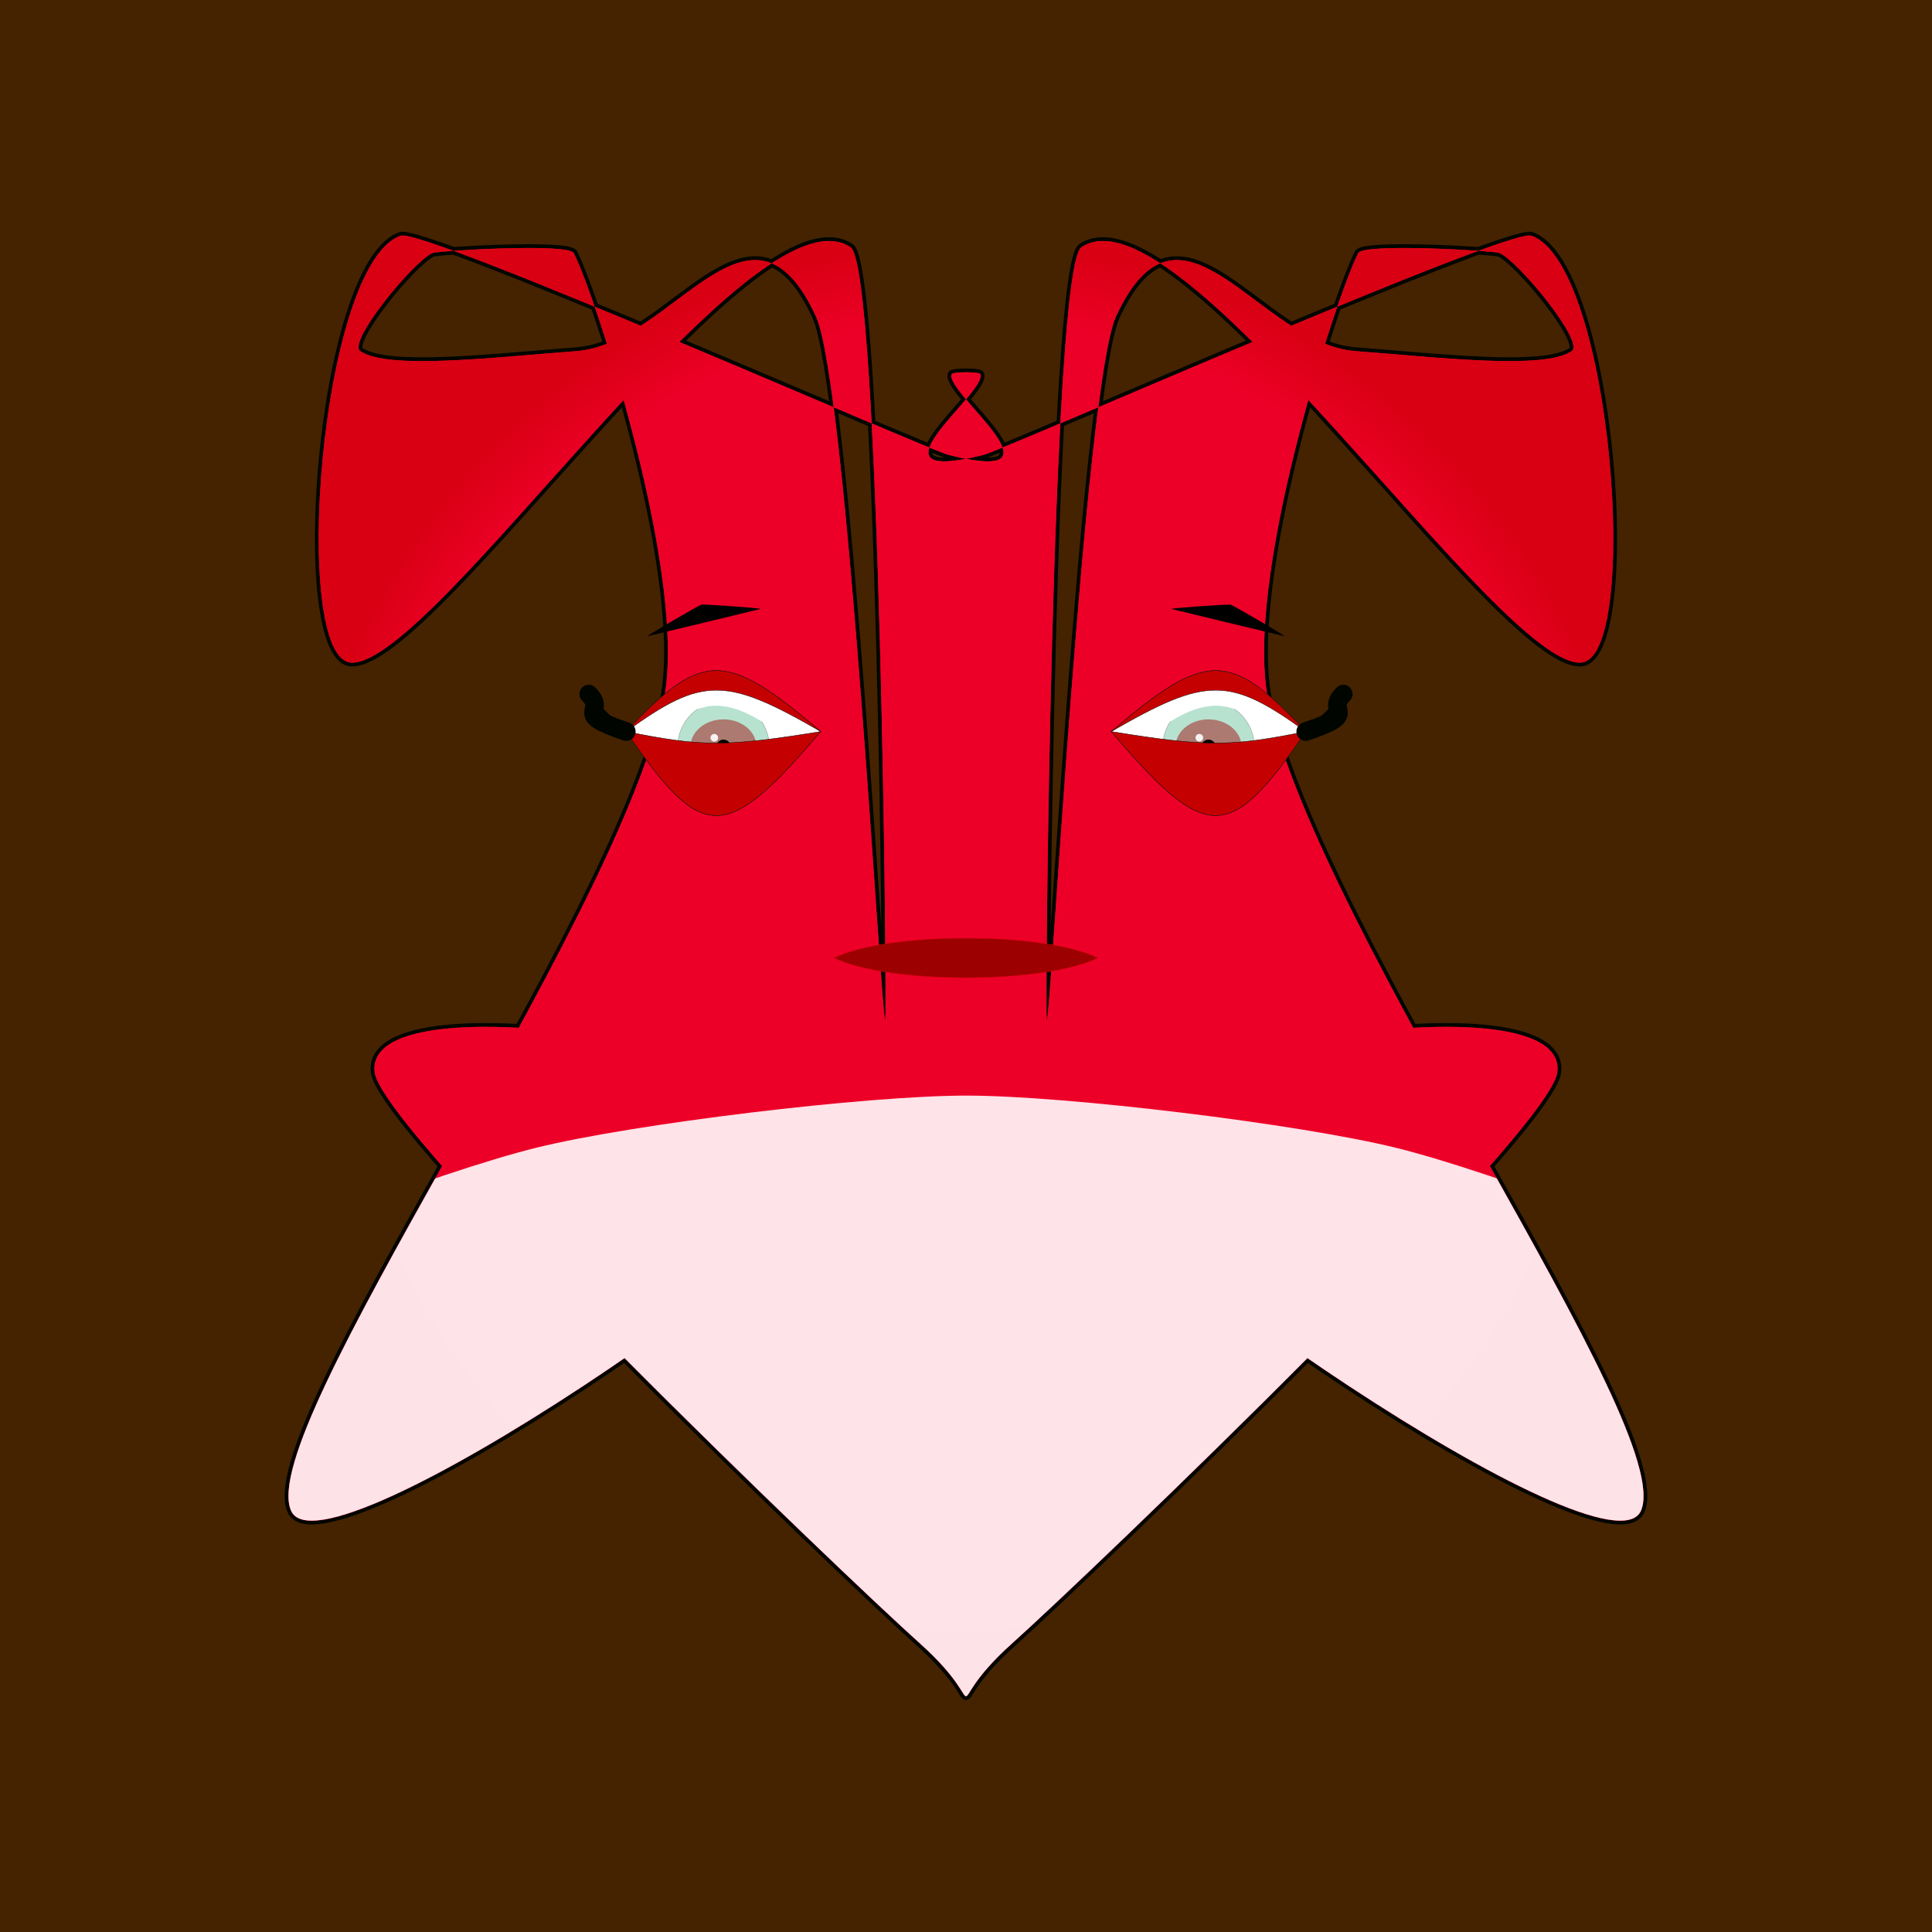
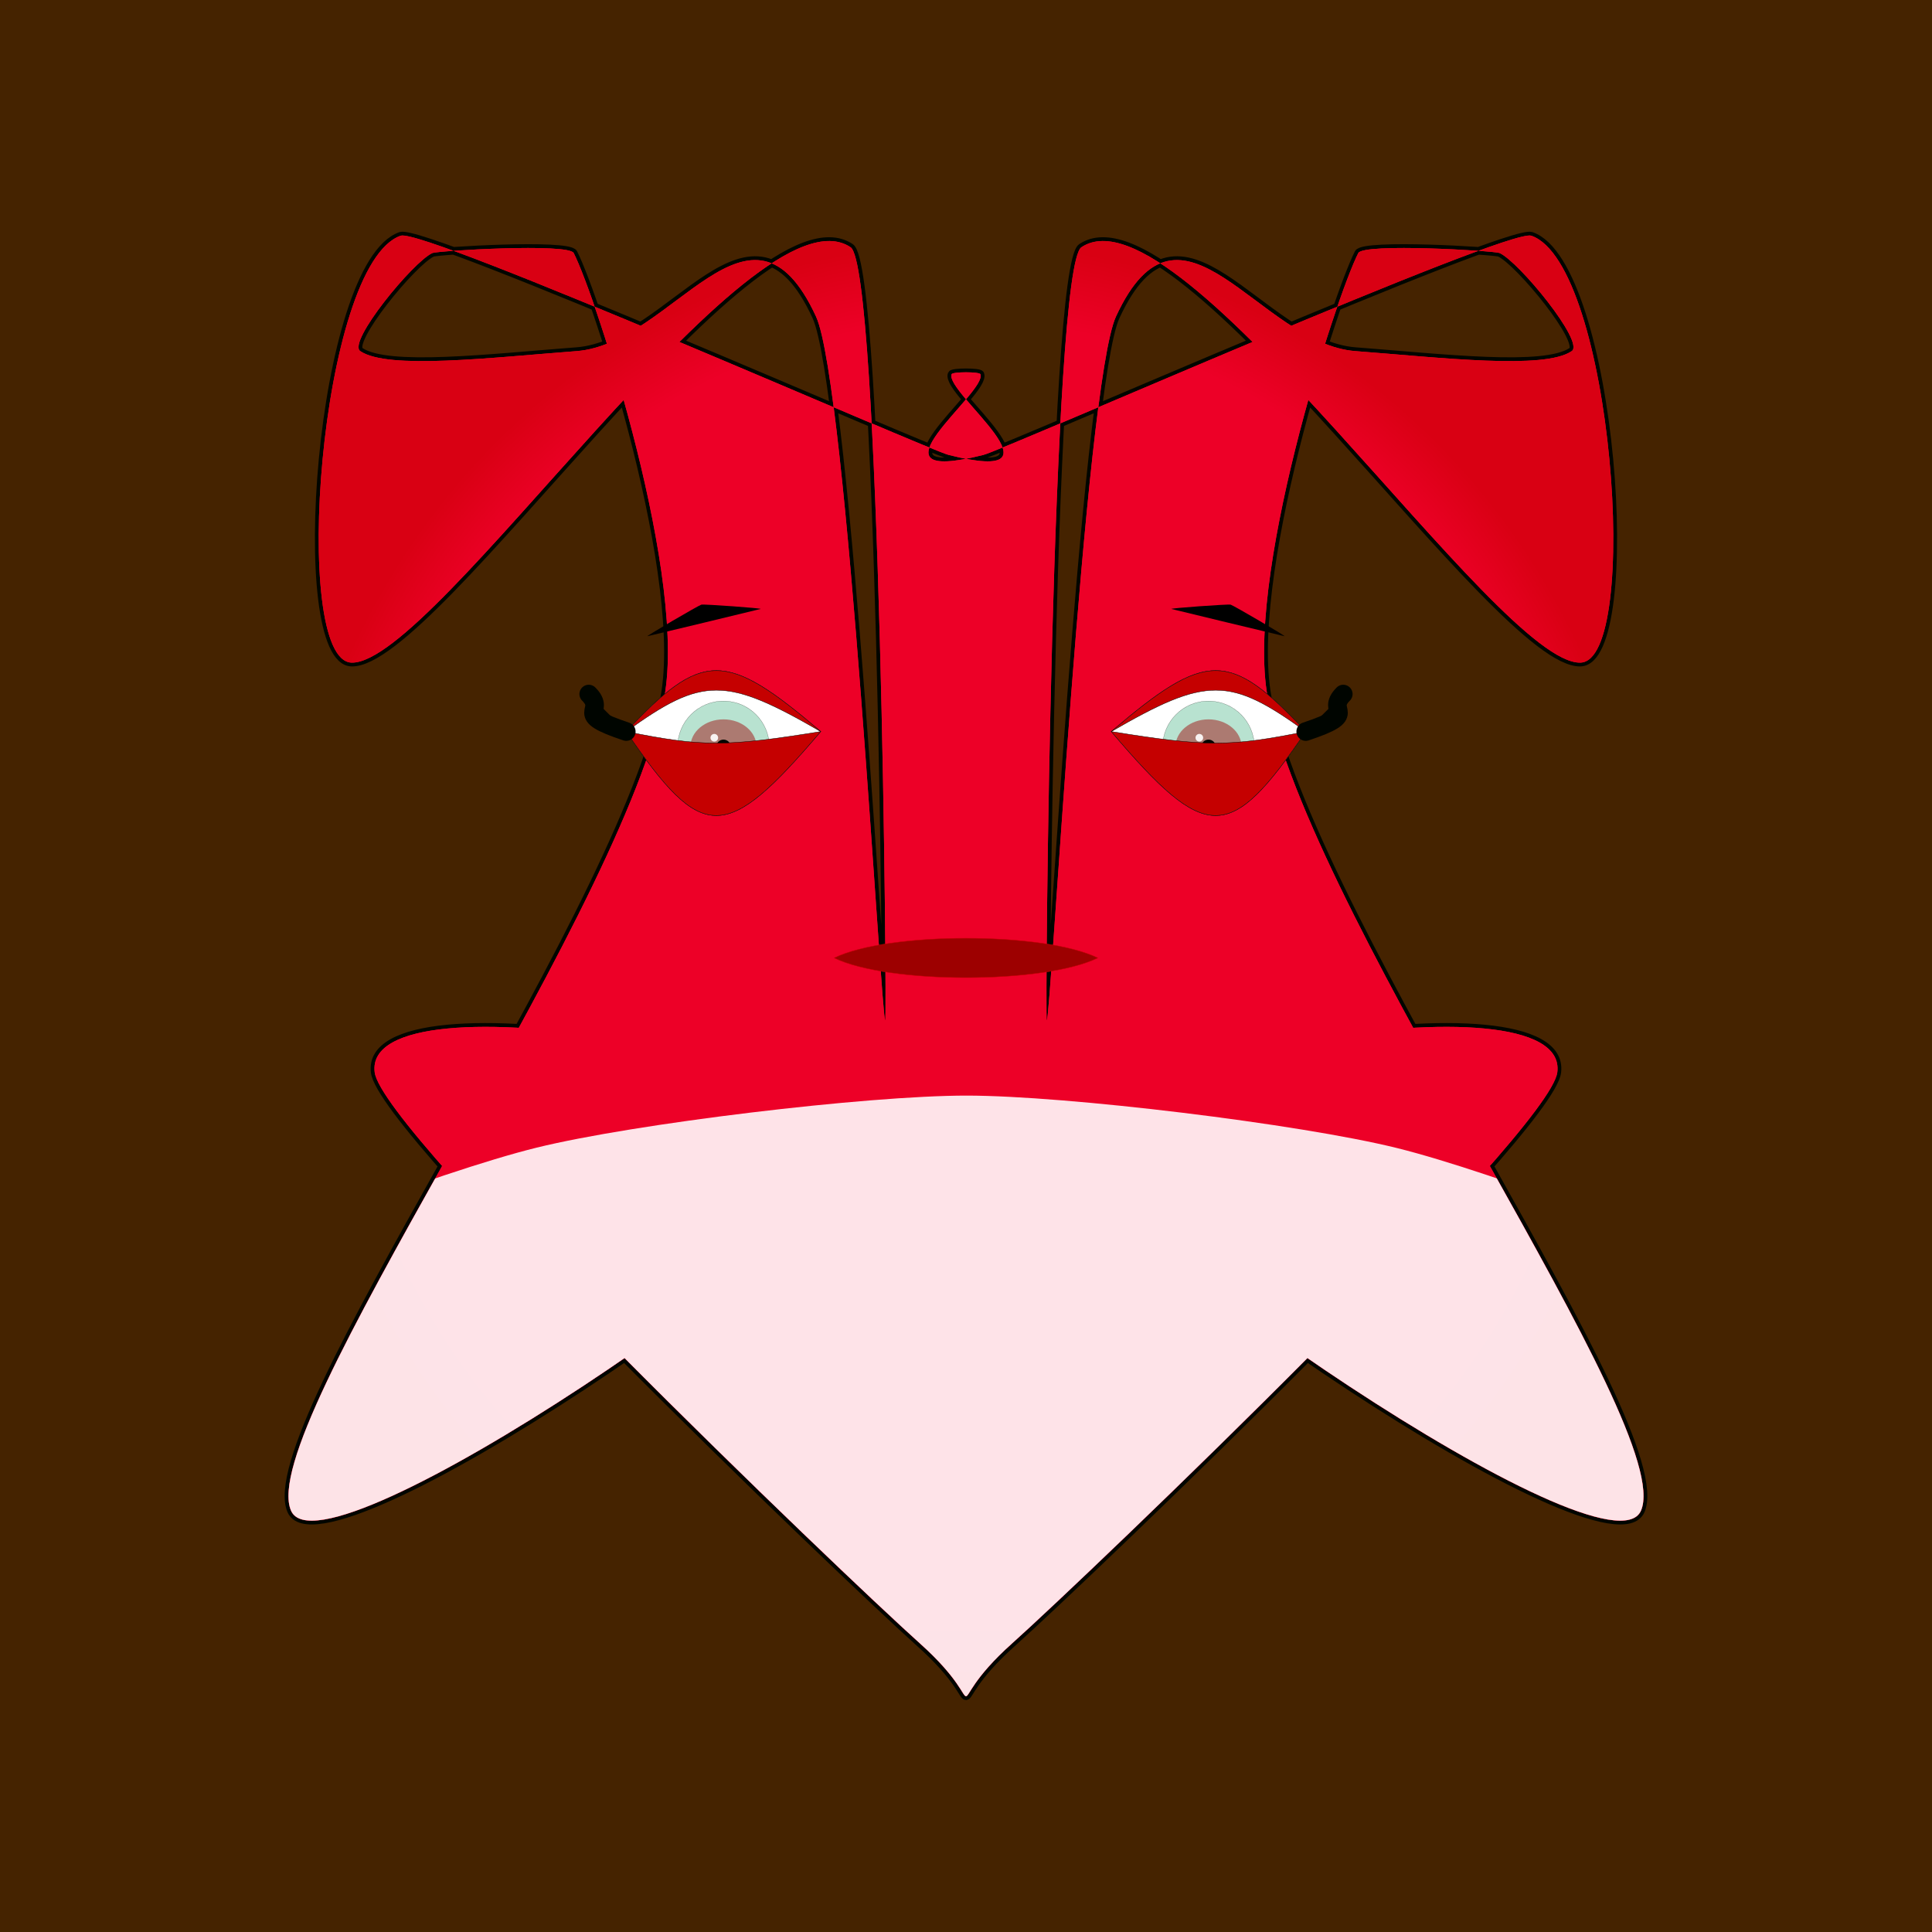
<svg xmlns="http://www.w3.org/2000/svg" viewBox="0 0 10000 10000">
  <defs>
    <radialGradient id="gradient-primitive-2">
      <stop offset="0.89" stop-color="#ed0027" />
      <stop offset="1" stop-color="#d90013" />
    </radialGradient>
    <mask id="mask-group-3-1" x="-10000" y="-10000" width="30000" height="30000" maskUnits="userSpaceOnUse" mask-type="luminance" maskContentUnits="userSpaceOnUse">
      <path d="M4992.87 24456.27 C4474.38 24456.07,3277.83 24310.36,2774.45 24186.11 C2271.07 24061.86,1138.01 23632.58,678.17 23391.31 C218.33 23150.04,-778.05 22462.67,-1167.05 22118.04 C-1556.05 21773.41,-2360.84 20865.02,-2656.08 20437.33 C-2951.32 20009.64,-3513.6 18937.68,-3697.7 18452.11 C-3881.8 17966.54,-4171.51 16790.85,-4234.09 16275.34 C-4296.67 15759.83,-4296.82 14549.34,-4234.09 14033.44 C-4171.36 13517.54,-3880.78 12339.24,-3696.44 11853.33 C-3512.1 11367.42,-2949.15 10295.81,-2654.05 9868.51 C-2358.95 9441.21,-1555.81 8535.03,-1167.05 8190.74 C-778.29 7846.45,217.92 7158.84,678.17 6917.47 C1138.42 6676.1,2273.28 6246.07,2777.91 6121.82 C3282.54 5997.57,4484.27 5852.31,5003.57 5852.51 C5522.87 5852.71,6724.85 5999.09,7229.02 6123.53 C7733.19 6247.97,8864.93 6677.4,9324.99 6919.13 C9785.05 7160.86,10783.53 7850.69,11172.39 8195.47 C11561.25 8540.25,12363.33 9446.86,12658.1 9874.39 C12952.87 10301.92,13515.04 11374.36,13698.96 11860 C13882.88 12345.64,14172.19 13521.04,14234.52 14036.99 C14296.85 14552.94,14296.15 15766.54,14233.23 16282.42 C14170.31 16798.3,13879.64 17973.36,13695.17 18458.78 C13510.7 18944.2,12947.28 20016.01,12652.02 20443.2 C12356.76 20870.39,11553.64 21776.07,11164.38 22120.4 C10775.12 22464.73,9775.85 23153.42,9315.51 23394.62 C8855.17 23635.82,7722.93 24063.95,7218.62 24187.81 C6714.31 24311.67,5511.36 24456.47,4992.87 24456.27" fill-rule="nonzero" fill="#efefef" class="av-pattern-circler" transform="translate(0 -181.72) scale(1 1) translate(0 0) scale(1 1) rotate(0 5000 5000)" />
    </mask>
    <clipPath id="clip-primitive-6" clipPathUnits="userSpaceOnUse">
      <path d="M3241.48 3968.18 C3636.2 3547.75,3754.62 3547.75,4248.02 3968.18 C3754.62 4547.75,3636.2 4547.75,3241.48 3968.18 Z" fill-rule="nonzero" />
    </clipPath>
    <clipPath id="clip-primitive-7" clipPathUnits="userSpaceOnUse">
      <path d="M3241.48 3968.18 C3636.2 3547.75,3754.62 3547.75,4248.02 3968.18 C3754.62 4547.75,3636.2 4547.75,3241.48 3968.18 Z" fill-rule="nonzero" />
    </clipPath>
    <clipPath id="clip-primitive-8" clipPathUnits="userSpaceOnUse">
      <path d="M3241.48 3968.18 C3636.2 3547.75,3754.62 3547.75,4248.02 3968.18 C3754.62 4547.75,3636.2 4547.75,3241.48 3968.18 Z" fill-rule="nonzero" />
    </clipPath>
    <clipPath id="clip-primitive-9" clipPathUnits="userSpaceOnUse">
      <path d="M3241.48 3968.18 C3636.2 3547.75,3754.62 3547.75,4248.02 3968.18 C3754.62 4547.75,3636.2 4547.75,3241.48 3968.18 Z" fill-rule="nonzero" />
    </clipPath>
    <clipPath id="clip-primitive-10" clipPathUnits="userSpaceOnUse">
      <path d="M3241.48 3968.18 C3636.2 3547.75,3754.62 3547.75,4248.02 3968.18 C3754.62 4547.75,3636.2 4547.75,3241.48 3968.18 Z" fill-rule="nonzero" />
    </clipPath>
    <clipPath id="clip-primitive-11" clipPathUnits="userSpaceOnUse">
      <path d="M3241.48 3968.18 C3636.2 3547.75,3754.62 3547.75,4248.02 3968.18 C3754.62 4547.75,3636.2 4547.75,3241.48 3968.18 Z" fill-rule="nonzero" />
    </clipPath>
    <clipPath id="clip-primitive-16" clipPathUnits="userSpaceOnUse">
      <path d="M6758.52 3968.18 C6363.8 3547.75,6245.38 3547.75,5751.98 3968.18 C6245.38 4547.75,6363.8 4547.75,6758.52 3968.18 Z" fill-rule="nonzero" />
    </clipPath>
    <clipPath id="clip-primitive-17" clipPathUnits="userSpaceOnUse">
      <path d="M6758.52 3968.18 C6363.8 3547.75,6245.38 3547.75,5751.98 3968.18 C6245.38 4547.75,6363.8 4547.75,6758.52 3968.18 Z" fill-rule="nonzero" />
    </clipPath>
    <clipPath id="clip-primitive-18" clipPathUnits="userSpaceOnUse">
      <path d="M6758.52 3968.18 C6363.8 3547.75,6245.38 3547.75,5751.98 3968.18 C6245.38 4547.75,6363.8 4547.75,6758.52 3968.18 Z" fill-rule="nonzero" />
    </clipPath>
    <clipPath id="clip-primitive-19" clipPathUnits="userSpaceOnUse">
      <path d="M6758.52 3968.18 C6363.8 3547.75,6245.38 3547.75,5751.98 3968.18 C6245.38 4547.75,6363.8 4547.75,6758.52 3968.18 Z" fill-rule="nonzero" />
    </clipPath>
    <clipPath id="clip-primitive-20" clipPathUnits="userSpaceOnUse">
      <path d="M6758.52 3968.18 C6363.8 3547.75,6245.38 3547.75,5751.98 3968.18 C6245.38 4547.75,6363.8 4547.75,6758.52 3968.18 Z" fill-rule="nonzero" />
    </clipPath>
    <clipPath id="clip-primitive-21" clipPathUnits="userSpaceOnUse">
      <path d="M6758.52 3968.18 C6363.8 3547.75,6245.38 3547.75,5751.98 3968.18 C6245.38 4547.75,6363.8 4547.75,6758.52 3968.18 Z" fill-rule="nonzero" />
    </clipPath>
  </defs>
  <rect width="10000" height="10000" fill="#452300" />
  <path d="M5074.65 2118.48 C5069.5 2105.37,4930.5 2105.37,4925.35 2118.48 C4888 2213.56,5559.03 2699.52,4910.42 2536.52 C4798.59 2508.42,2194.89 1359.67,2073.69 1401.83 C1652.53 1548.32,1502.48 3603.35,1819.88 3611.49 C2251.45 3622.56,3890.99 1118.51,4402.79 1461.55 C4557.14 1565.01,4591.96 5442.81,4581.95 5462.83 C4563.86 5499.01,4384.95 2169.64,4223.63 1819.87 C3885.33 1086.36,3483.97 1961.1,2984.43 1999.04 C2533.45 2033.29,2007.39 2096.09,1864.67 1999.04 C1796.61 1952.76,2137.19 1537.69,2237.92 1491.41 C2262.83 1479.96,2942.57 1438.89,2969.5 1491.41 C3083.09 1712.9,3571.47 3201.47,3432.33 3820.51 C3162.65 5020.31,1319.23 7571.66,1506.35 8000.95 C1673.57 8384.57,4376.27 6523.39,4447.58 6149.61 C4538.42 5673.49,1873.54 5199.06,1939.32 5731.57 C1978.05 6045.1,4353.53 8322.57,4761.12 8687.74 C5168.71 9052.91,4831.29 9052.91,5238.88 8687.74 C5646.47 8322.57,8021.95 6045.1,8060.68 5731.57 C8126.46 5199.06,5461.58 5673.49,5552.42 6149.61 C5623.73 6523.39,8326.43 8384.57,8493.65 8000.95 C8680.77 7571.66,6837.35 5020.31,6567.67 3820.51 C6428.53 3201.47,6916.91 1712.9,7030.5 1491.41 C7057.43 1438.89,7737.17 1479.96,7762.08 1491.41 C7862.81 1537.69,8203.39 1952.76,8135.33 1999.04 C7992.61 2096.09,7466.55 2033.29,7015.57 1999.04 C6516.03 1961.1,6114.67 1086.36,5776.37 1819.87 C5615.05 2169.64,5436.14 5499.01,5418.05 5462.83 C5408.04 5442.81,5442.86 1565.01,5597.21 1461.55 C6109.01 1118.51,7748.55 3622.56,8180.12 3611.49 C8497.52 3603.35,8347.47 1548.32,7926.31 1401.83 C7805.11 1359.67,5201.41 2508.42,5089.58 2536.52 C4440.97 2699.52,5112 2213.56,5074.65 2118.48" fill-rule="nonzero" fill="#ed0027" stroke="#000500" stroke-width="39.22" stroke-linecap="butt" stroke-linejoin="miter" class="av-body-base" transform="translate(0 -181.72) scale(1 1)" />
  <path d="M5074.65 2118.48 C5069.5 2105.37,4930.5 2105.37,4925.35 2118.48 C4888 2213.56,5559.03 2699.52,4910.42 2536.52 C4798.59 2508.42,2194.89 1359.67,2073.69 1401.83 C1652.53 1548.32,1502.48 3603.35,1819.88 3611.49 C2251.45 3622.56,3890.99 1118.51,4402.79 1461.55 C4557.14 1565.01,4591.96 5442.81,4581.95 5462.83 C4563.86 5499.01,4384.95 2169.64,4223.63 1819.87 C3885.33 1086.36,3483.97 1961.1,2984.43 1999.04 C2533.45 2033.29,2007.39 2096.09,1864.67 1999.04 C1796.61 1952.76,2137.19 1537.69,2237.92 1491.41 C2262.83 1479.96,2942.57 1438.89,2969.5 1491.41 C3083.09 1712.9,3571.47 3201.47,3432.33 3820.51 C3162.65 5020.31,1319.23 7571.66,1506.35 8000.95 C1673.57 8384.57,4376.27 6523.39,4447.58 6149.61 C4538.42 5673.49,1873.54 5199.06,1939.32 5731.57 C1978.05 6045.1,4353.53 8322.57,4761.12 8687.74 C5168.71 9052.91,4831.29 9052.91,5238.88 8687.74 C5646.47 8322.57,8021.95 6045.1,8060.68 5731.57 C8126.46 5199.06,5461.58 5673.49,5552.42 6149.61 C5623.73 6523.39,8326.43 8384.57,8493.65 8000.95 C8680.77 7571.66,6837.35 5020.31,6567.67 3820.51 C6428.53 3201.47,6916.91 1712.9,7030.5 1491.41 C7057.43 1438.89,7737.17 1479.96,7762.08 1491.41 C7862.81 1537.69,8203.39 1952.76,8135.33 1999.04 C7992.61 2096.09,7466.55 2033.29,7015.57 1999.04 C6516.03 1961.1,6114.67 1086.36,5776.37 1819.87 C5615.05 2169.64,5436.14 5499.01,5418.05 5462.83 C5408.04 5442.81,5442.86 1565.01,5597.21 1461.55 C6109.01 1118.51,7748.55 3622.56,8180.12 3611.49 C8497.52 3603.35,8347.47 1548.32,7926.31 1401.83 C7805.11 1359.67,5201.41 2508.42,5089.58 2536.52 C4440.97 2699.52,5112 2213.56,5074.65 2118.48" fill-rule="nonzero" fill="#ed0027" class="av-body-lit-primary" transform="translate(0 -181.72) scale(1 1)" />
  <path d="M5074.65 2118.48 C5069.5 2105.37,4930.5 2105.37,4925.35 2118.48 C4888 2213.56,5559.03 2699.52,4910.42 2536.52 C4798.59 2508.42,2194.89 1359.67,2073.69 1401.83 C1652.53 1548.32,1502.48 3603.35,1819.88 3611.49 C2251.45 3622.56,3890.99 1118.51,4402.79 1461.55 C4557.14 1565.01,4591.96 5442.81,4581.95 5462.83 C4563.86 5499.01,4384.95 2169.64,4223.63 1819.87 C3885.33 1086.36,3483.97 1961.1,2984.43 1999.04 C2533.45 2033.29,2007.39 2096.09,1864.67 1999.04 C1796.61 1952.76,2137.19 1537.69,2237.92 1491.41 C2262.83 1479.96,2942.57 1438.89,2969.5 1491.41 C3083.09 1712.9,3571.47 3201.47,3432.33 3820.51 C3162.65 5020.31,1319.23 7571.66,1506.35 8000.95 C1673.57 8384.57,4376.27 6523.39,4447.58 6149.61 C4538.42 5673.49,1873.54 5199.06,1939.32 5731.57 C1978.05 6045.1,4353.53 8322.57,4761.12 8687.74 C5168.71 9052.91,4831.29 9052.91,5238.88 8687.74 C5646.47 8322.57,8021.95 6045.1,8060.68 5731.57 C8126.46 5199.06,5461.58 5673.49,5552.42 6149.61 C5623.73 6523.39,8326.43 8384.57,8493.65 8000.95 C8680.77 7571.66,6837.35 5020.31,6567.67 3820.51 C6428.53 3201.47,6916.91 1712.9,7030.5 1491.41 C7057.43 1438.89,7737.17 1479.96,7762.08 1491.41 C7862.81 1537.69,8203.39 1952.76,8135.33 1999.04 C7992.61 2096.09,7466.55 2033.29,7015.57 1999.04 C6516.03 1961.1,6114.67 1086.36,5776.37 1819.87 C5615.05 2169.64,5436.14 5499.01,5418.05 5462.83 C5408.04 5442.81,5442.86 1565.01,5597.21 1461.55 C6109.01 1118.51,7748.55 3622.56,8180.12 3611.49 C8497.52 3603.35,8347.47 1548.32,7926.31 1401.83 C7805.11 1359.67,5201.41 2508.42,5089.58 2536.52 C4440.97 2699.52,5112 2213.56,5074.65 2118.48" fill-rule="nonzero" fill="url(#gradient-primitive-2)" class="av-body-gradient" transform="translate(0 -181.72) scale(1 1)" />
  <g mask="url(#mask-group-3-1)">
    <path d="M5074.65 2118.48 C5069.5 2105.37,4930.5 2105.37,4925.35 2118.48 C4888 2213.56,5559.03 2699.52,4910.42 2536.52 C4798.59 2508.42,2194.89 1359.67,2073.69 1401.83 C1652.53 1548.32,1502.48 3603.35,1819.88 3611.49 C2251.45 3622.56,3890.99 1118.51,4402.79 1461.55 C4557.14 1565.01,4591.96 5442.81,4581.95 5462.83 C4563.86 5499.01,4384.95 2169.64,4223.63 1819.87 C3885.33 1086.36,3483.97 1961.1,2984.43 1999.04 C2533.45 2033.29,2007.39 2096.09,1864.67 1999.04 C1796.61 1952.76,2137.19 1537.69,2237.92 1491.41 C2262.83 1479.96,2942.57 1438.89,2969.5 1491.41 C3083.09 1712.9,3571.47 3201.47,3432.33 3820.51 C3162.65 5020.31,1319.23 7571.66,1506.35 8000.95 C1673.57 8384.57,4376.27 6523.39,4447.58 6149.61 C4538.42 5673.49,1873.54 5199.06,1939.32 5731.57 C1978.05 6045.1,4353.53 8322.57,4761.12 8687.74 C5168.71 9052.91,4831.29 9052.91,5238.88 8687.74 C5646.47 8322.57,8021.95 6045.1,8060.68 5731.57 C8126.46 5199.06,5461.58 5673.49,5552.42 6149.61 C5623.73 6523.39,8326.43 8384.57,8493.65 8000.95 C8680.77 7571.66,6837.35 5020.31,6567.67 3820.51 C6428.53 3201.47,6916.91 1712.9,7030.5 1491.41 C7057.43 1438.89,7737.17 1479.96,7762.08 1491.41 C7862.81 1537.69,8203.39 1952.76,8135.33 1999.04 C7992.61 2096.09,7466.55 2033.29,7015.57 1999.04 C6516.03 1961.1,6114.67 1086.36,5776.37 1819.87 C5615.05 2169.64,5436.14 5499.01,5418.05 5462.83 C5408.04 5442.81,5442.86 1565.01,5597.21 1461.55 C6109.01 1118.51,7748.55 3622.56,8180.12 3611.49 C8497.52 3603.35,8347.47 1548.32,7926.31 1401.83 C7805.11 1359.67,5201.41 2508.42,5089.58 2536.52 C4440.97 2699.52,5112 2213.56,5074.65 2118.48" fill-rule="nonzero" fill="#fff2f5" class="av-body-pattern" transform="translate(0 -181.72) scale(1 1)" />
  </g>
  <path d="M4317.85 5139.92 C4597.34 5004.01,5402.66 5004.01,5682.15 5139.92 C5402.66 5275.83,4597.34 5275.83,4317.85 5139.92 Z" fill-rule="nonzero" fill="#9d0000" stroke="#c50000" stroke-width="1.96" stroke-linecap="butt" stroke-linejoin="round" class="av-mouth-6" transform="translate(0 -181.72) scale(1 1)" />
  <path d="M3241.48 3968.18 C3636.2 3547.75,3754.62 3547.75,4248.02 3968.18 C3754.62 4547.75,3636.2 4547.75,3241.48 3968.18 Z" fill-rule="nonzero" fill="#ffffff" stroke="#000500" stroke-width="1.96" stroke-linecap="butt" stroke-linejoin="miter" class="av-eyeball" transform="translate(0 -181.72) scale(1 1) rotate(0 3744.75 4047.75)" />
-   <g clip-path="url(#clip-primitive-6)">
-     <circle cx="3744.75" cy="4047.75" r="237.45" fill="#b8e2d0" stroke="#000500" stroke-width="0.8" stroke-linecap="butt" stroke-linejoin="miter" class="av-iris" transform="translate(0 -181.72) scale(1 1) rotate(0 3744.75 4047.75)" />
+   <g transform="translate(0 -181.72) scale(1 1) rotate(0 3744.75 4047.75)">
+     <g clip-path="url(#clip-primitive-6)">
+       <circle cx="3744.75" cy="4047.75" r="237.45" fill="#b8e2d0" stroke="#000500" stroke-width="0.8" stroke-linecap="butt" stroke-linejoin="miter" class="av-iris" />
+     </g>
  </g>
-   <g clip-path="url(#clip-primitive-7)">
-     <ellipse cx="3744.75" cy="4047.75" rx="171.15" ry="142.63" fill="#9d0000" opacity="0.459" class="av-iris-shade" transform="translate(0 -181.72) scale(1 1) rotate(0 3744.75 4047.75)" />
+   <g transform="translate(0 -181.72) scale(1 1) rotate(0 3744.75 4047.75)">
+     <g clip-path="url(#clip-primitive-7)">
+       <ellipse cx="3744.75" cy="4047.75" rx="171.15" ry="142.63" fill="#9d0000" opacity="0.459" class="av-iris-shade" />
+     </g>
  </g>
-   <g clip-path="url(#clip-primitive-8)">
-     <circle cx="3744.75" cy="4047.75" r="37.86" fill="#000500" class="av-pupil" transform="translate(0 -181.72) scale(1 1) rotate(0 3744.75 4047.75)" />
+   <g transform="translate(0 -181.72) scale(1 1) rotate(0 3744.75 4047.75)">
+     <g clip-path="url(#clip-primitive-8)">
+       <circle cx="3744.75" cy="4047.75" r="37.86" fill="#000500" class="av-pupil" />
+     </g>
  </g>
-   <g clip-path="url(#clip-primitive-9)">
-     <circle cx="3697.26" cy="4000.26" r="19.79" fill="#ffffff" opacity="0.9" class="av-highlight" transform="translate(0 -181.72) scale(1 1) rotate(0 3744.75 4047.75)" />
+   <g transform="translate(0 -181.72) scale(1 1) rotate(0 3744.75 4047.75)">
+     <g clip-path="url(#clip-primitive-9)">
+       <circle cx="3697.26" cy="4000.26" r="19.79" fill="#ffffff" opacity="0.9" class="av-highlight" />
+     </g>
  </g>
-   <g clip-path="url(#clip-primitive-10)">
-     <circle cx="3784.33" cy="4087.33" r="12.5" fill="#98ffd3" opacity="0.3" class="av-highlight" transform="translate(0 -181.72) scale(1 1) rotate(0 3744.75 4047.75)" />
+   <g transform="translate(0 -181.72) scale(1 1) rotate(0 3744.75 4047.75)">
+     <g clip-path="url(#clip-primitive-10)">
+       <circle cx="3784.33" cy="4087.33" r="12.5" fill="#98ffd3" opacity="0.3" class="av-highlight" />
+     </g>
  </g>
-   <g clip-path="url(#clip-primitive-11)">
-     <circle cx="3792.24" cy="4095.24" r="8.48" fill="#ffffff" opacity="0.8" class="av-highlight" transform="translate(0 -181.72) scale(1 1) rotate(0 3744.75 4047.75)" />
+   <g transform="translate(0 -181.72) scale(1 1) rotate(0 3744.75 4047.75)">
+     <g clip-path="url(#clip-primitive-11)">
+       <circle cx="3792.24" cy="4095.24" r="8.48" fill="#ffffff" opacity="0.8" class="av-highlight" />
+     </g>
  </g>
  <path d="M3241.48 3968.18 C3636.2 3547.75,3754.62 3547.75,4248.02 3968.18 C3754.62 3682.95,3636.2 3682.95,3241.48 3968.18 Z" fill-rule="nonzero" fill="#c50000" stroke="#000500" stroke-width="1.96" stroke-linecap="butt" stroke-linejoin="miter" class="av-upper-lid" transform="translate(0 -181.72) scale(1 1) rotate(0 3744.75 4047.75)" />
  <path d="M3241.48 3968.18 C3636.2 4547.75,3754.62 4547.75,4248.02 3968.18 C3754.62 4047.73,3636.2 4047.73,3241.48 3968.18 Z" fill-rule="nonzero" fill="#c50000" stroke="#000500" stroke-width="1.96" stroke-linecap="butt" stroke-linejoin="miter" class="av-lower-lid" transform="translate(0 -181.72) scale(1 1) rotate(0 3744.75 4047.75)" />
  <path d="M3241.48 3968.18 C2952.07 3871.71,3143.76 3870.65,3047.29 3774.18" fill-rule="nonzero" fill="#000500" stroke="#000500" stroke-width="96.47" stroke-linecap="round" stroke-linejoin="miter" class="av-lash" transform="translate(0 -181.72) scale(1 1) rotate(0 3744.75 4047.75)" />
  <path d="M6758.52 3968.18 C6363.8 3547.75,6245.38 3547.75,5751.98 3968.18 C6245.38 4547.75,6363.8 4547.75,6758.52 3968.18 Z" fill-rule="nonzero" fill="#ffffff" stroke="#000500" stroke-width="1.96" stroke-linecap="butt" stroke-linejoin="miter" class="av-eyeball" transform="translate(0 -181.72) scale(1 1) rotate(0 6255.25 4047.75)" />
-   <g clip-path="url(#clip-primitive-16)">
-     <circle cx="6255.25" cy="4047.75" r="237.45" fill="#b8e2d0" stroke="#000500" stroke-width="0.8" stroke-linecap="butt" stroke-linejoin="miter" class="av-iris" transform="translate(0 -181.72) scale(1 1) rotate(0 6255.25 4047.75)" />
+   <g transform="translate(0 -181.72) scale(1 1) rotate(0 6255.25 4047.75)">
+     <g clip-path="url(#clip-primitive-16)">
+       <circle cx="6255.25" cy="4047.75" r="237.45" fill="#b8e2d0" stroke="#000500" stroke-width="0.8" stroke-linecap="butt" stroke-linejoin="miter" class="av-iris" />
+     </g>
  </g>
-   <g clip-path="url(#clip-primitive-17)">
-     <ellipse cx="6255.25" cy="4047.75" rx="171.15" ry="142.63" fill="#9d0000" opacity="0.459" class="av-iris-shade" transform="translate(0 -181.72) scale(1 1) rotate(0 6255.25 4047.75)" />
+   <g transform="translate(0 -181.72) scale(1 1) rotate(0 6255.25 4047.75)">
+     <g clip-path="url(#clip-primitive-17)">
+       <ellipse cx="6255.25" cy="4047.75" rx="171.15" ry="142.63" fill="#9d0000" opacity="0.459" class="av-iris-shade" />
+     </g>
  </g>
-   <g clip-path="url(#clip-primitive-18)">
-     <circle cx="6255.25" cy="4047.75" r="37.86" fill="#000500" class="av-pupil" transform="translate(0 -181.72) scale(1 1) rotate(0 6255.25 4047.75)" />
+   <g transform="translate(0 -181.72) scale(1 1) rotate(0 6255.25 4047.75)">
+     <g clip-path="url(#clip-primitive-18)">
+       <circle cx="6255.25" cy="4047.75" r="37.86" fill="#000500" class="av-pupil" />
+     </g>
  </g>
-   <g clip-path="url(#clip-primitive-19)">
-     <circle cx="6207.76" cy="4000.26" r="19.79" fill="#ffffff" opacity="0.9" class="av-highlight" transform="translate(0 -181.72) scale(1 1) rotate(0 6255.25 4047.75)" />
+   <g transform="translate(0 -181.72) scale(1 1) rotate(0 6255.25 4047.75)">
+     <g clip-path="url(#clip-primitive-19)">
+       <circle cx="6207.76" cy="4000.26" r="19.79" fill="#ffffff" opacity="0.9" class="av-highlight" />
+     </g>
  </g>
-   <g clip-path="url(#clip-primitive-20)">
-     <circle cx="6294.83" cy="4087.33" r="12.5" fill="#98ffd3" opacity="0.3" class="av-highlight" transform="translate(0 -181.72) scale(1 1) rotate(0 6255.25 4047.75)" />
+   <g transform="translate(0 -181.72) scale(1 1) rotate(0 6255.25 4047.75)">
+     <g clip-path="url(#clip-primitive-20)">
+       <circle cx="6294.83" cy="4087.33" r="12.5" fill="#98ffd3" opacity="0.3" class="av-highlight" />
+     </g>
  </g>
-   <g clip-path="url(#clip-primitive-21)">
-     <circle cx="6302.74" cy="4095.24" r="8.48" fill="#ffffff" opacity="0.8" class="av-highlight" transform="translate(0 -181.72) scale(1 1) rotate(0 6255.25 4047.75)" />
+   <g transform="translate(0 -181.72) scale(1 1) rotate(0 6255.25 4047.75)">
+     <g clip-path="url(#clip-primitive-21)">
+       <circle cx="6302.74" cy="4095.24" r="8.48" fill="#ffffff" opacity="0.8" class="av-highlight" />
+     </g>
  </g>
  <path d="M6758.52 3968.18 C6363.8 3547.75,6245.38 3547.75,5751.98 3968.18 C6245.38 3682.95,6363.8 3682.95,6758.52 3968.18 Z" fill-rule="nonzero" fill="#c50000" stroke="#000500" stroke-width="1.96" stroke-linecap="butt" stroke-linejoin="miter" class="av-upper-lid" transform="translate(0 -181.72) scale(1 1) rotate(0 6255.25 4047.75)" />
  <path d="M6758.52 3968.18 C6363.8 4547.75,6245.38 4547.75,5751.98 3968.18 C6245.38 4047.73,6363.8 4047.73,6758.52 3968.18 Z" fill-rule="nonzero" fill="#c50000" stroke="#000500" stroke-width="1.96" stroke-linecap="butt" stroke-linejoin="miter" class="av-lower-lid" transform="translate(0 -181.72) scale(1 1) rotate(0 6255.25 4047.75)" />
  <path d="M6758.52 3968.18 C7047.93 3871.71,6856.24 3870.65,6952.71 3774.18" fill-rule="nonzero" fill="#000500" stroke="#000500" stroke-width="96.47" stroke-linecap="round" stroke-linejoin="miter" class="av-lash" transform="translate(0 -181.72) scale(1 1) rotate(0 6255.25 4047.75)" />
  <path d="M3936.99 3333.58 C3935.35 3334.54,3353.01 3474.88,3351.21 3474.75 C3343.99 3474.23,3616.54 3314.68,3630.32 3311.36 C3644.1 3308.04,3943.56 3329.74,3936.99 3333.58" fill-rule="nonzero" fill="#000000" class="av-brow-left" transform="translate(0 -181.72) scale(1 1) translate(0 0) rotate(0 3644.1 3393.06)" />
  <path d="M6063.01 3333.58 C6064.65 3334.54,6646.99 3474.88,6648.79 3474.75 C6656.01 3474.23,6383.46 3314.68,6369.68 3311.36 C6355.9 3308.04,6056.44 3329.74,6063.01 3333.58" fill-rule="nonzero" fill="#000000" class="av-brow-right" transform="translate(0 -181.72) scale(1 1) translate(0 0) rotate(0 6355.9 3393.06)" />
</svg>
